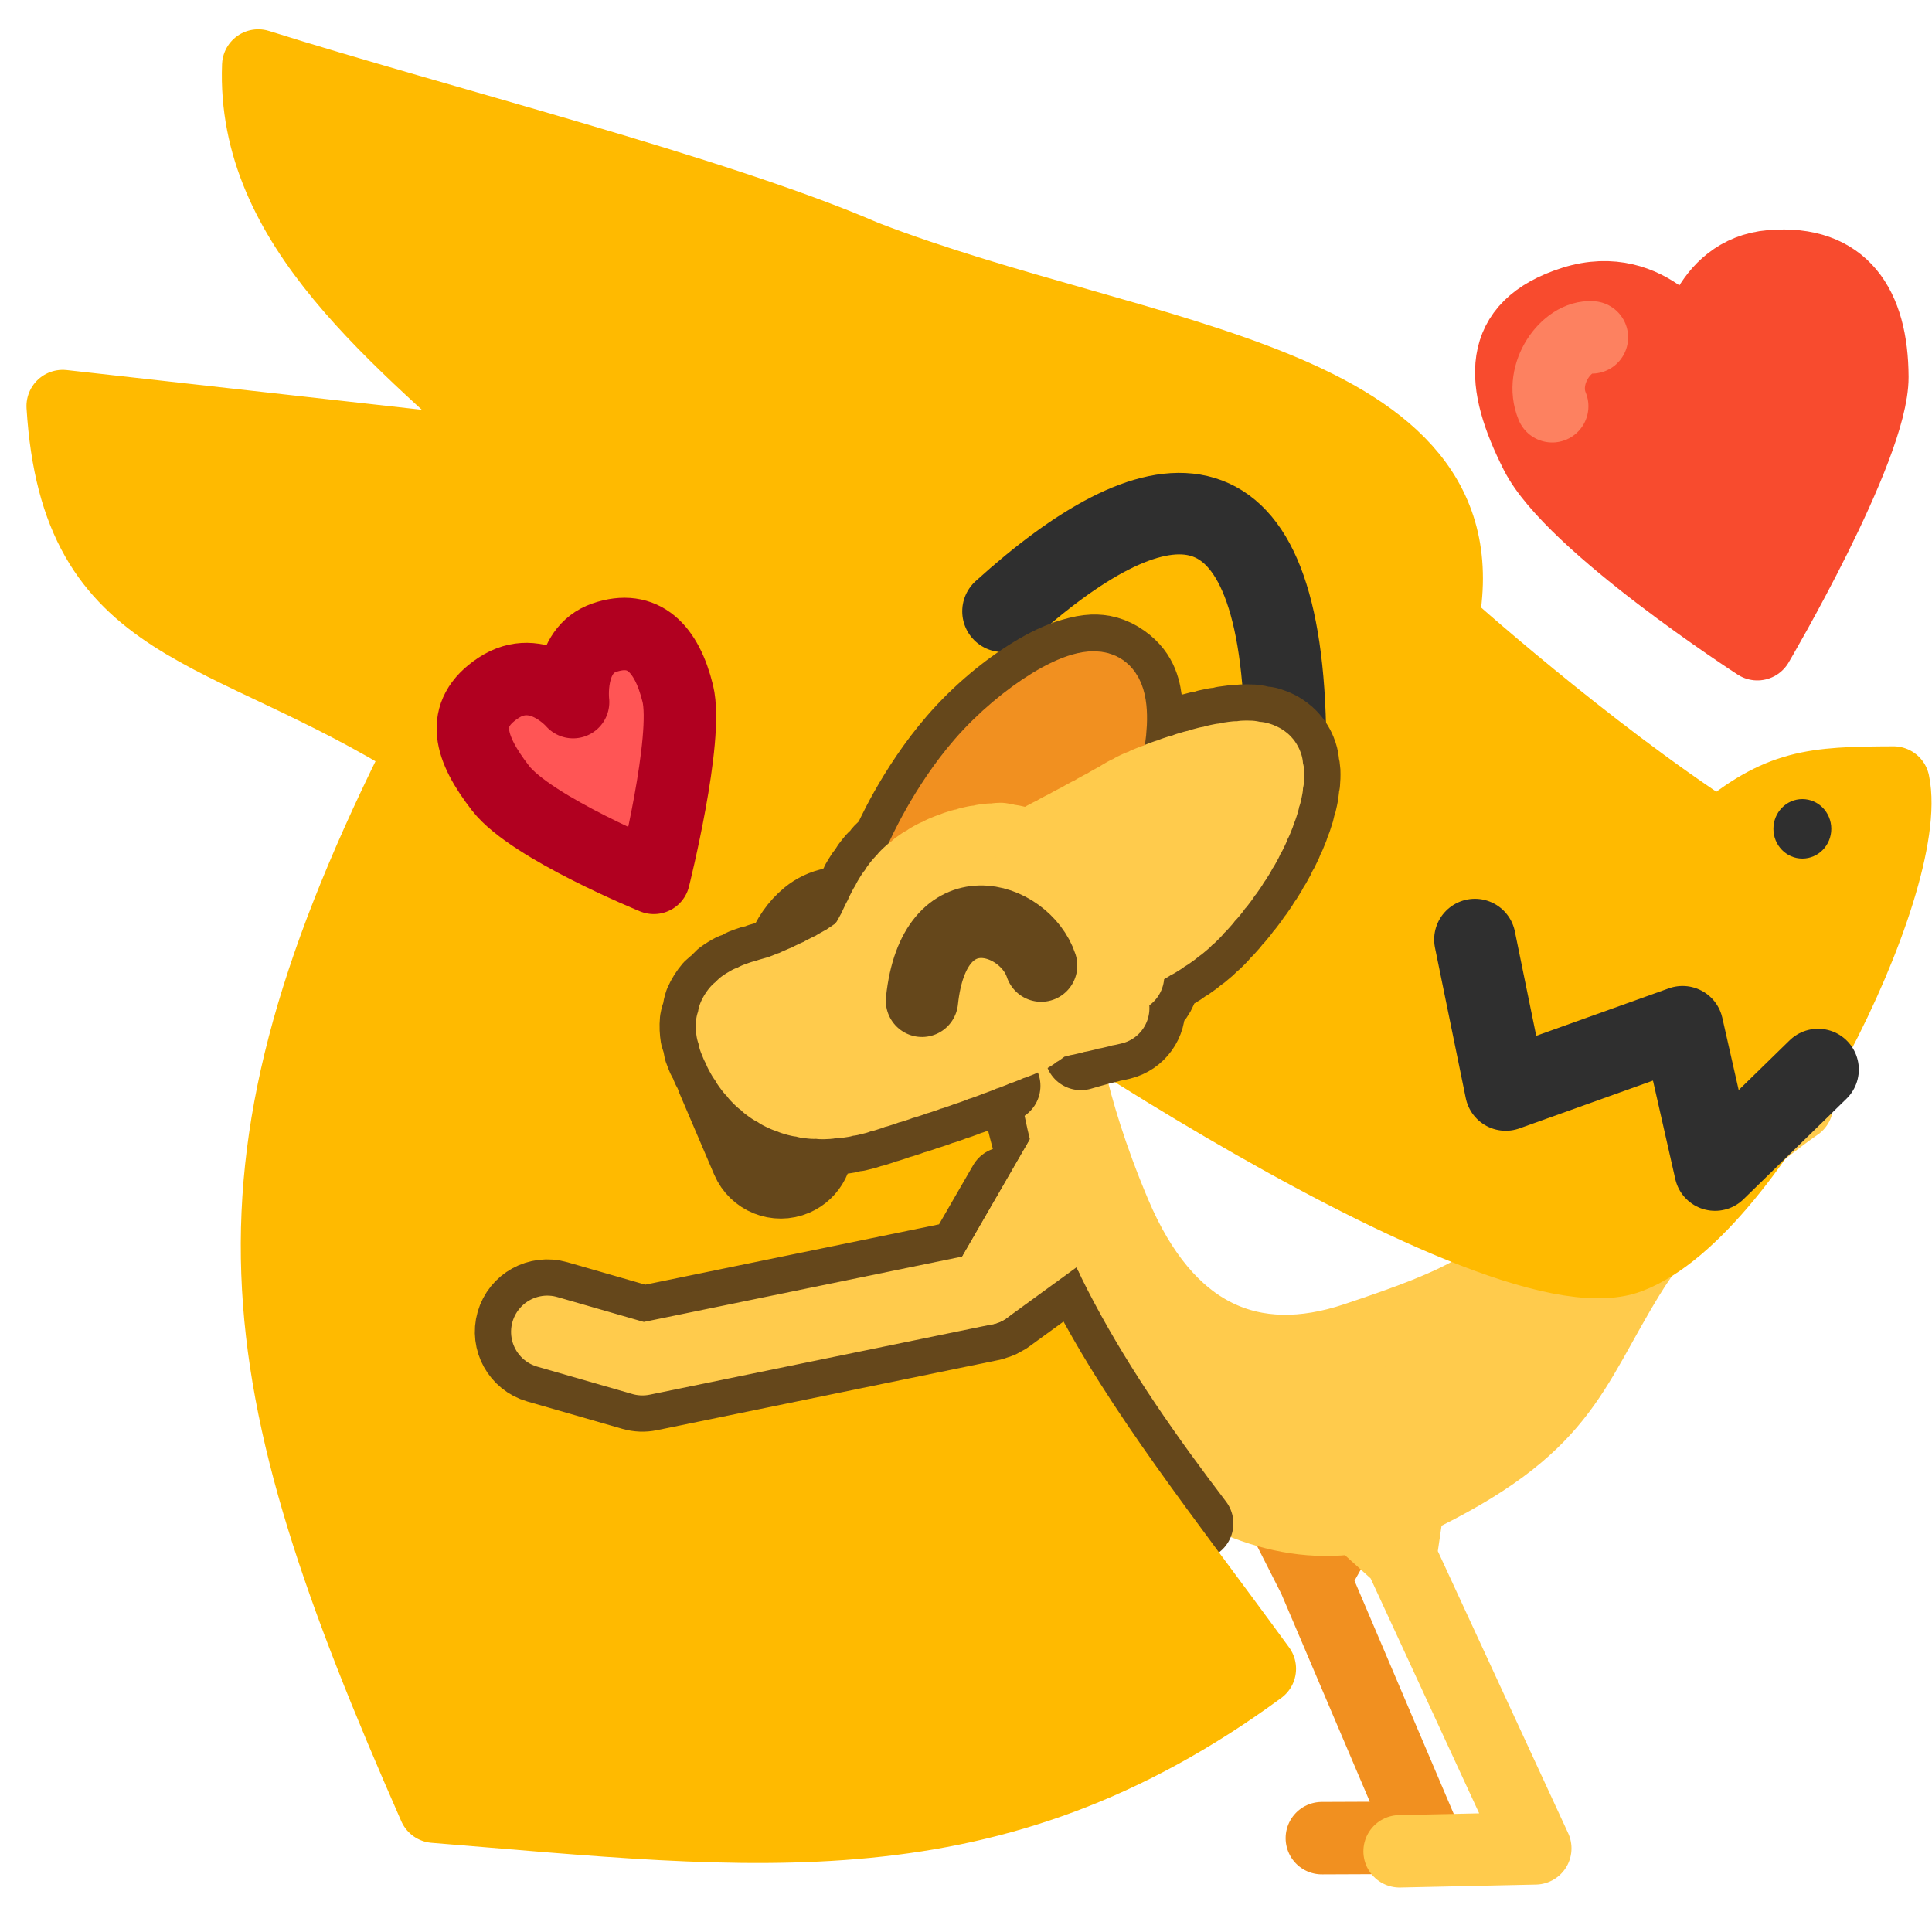
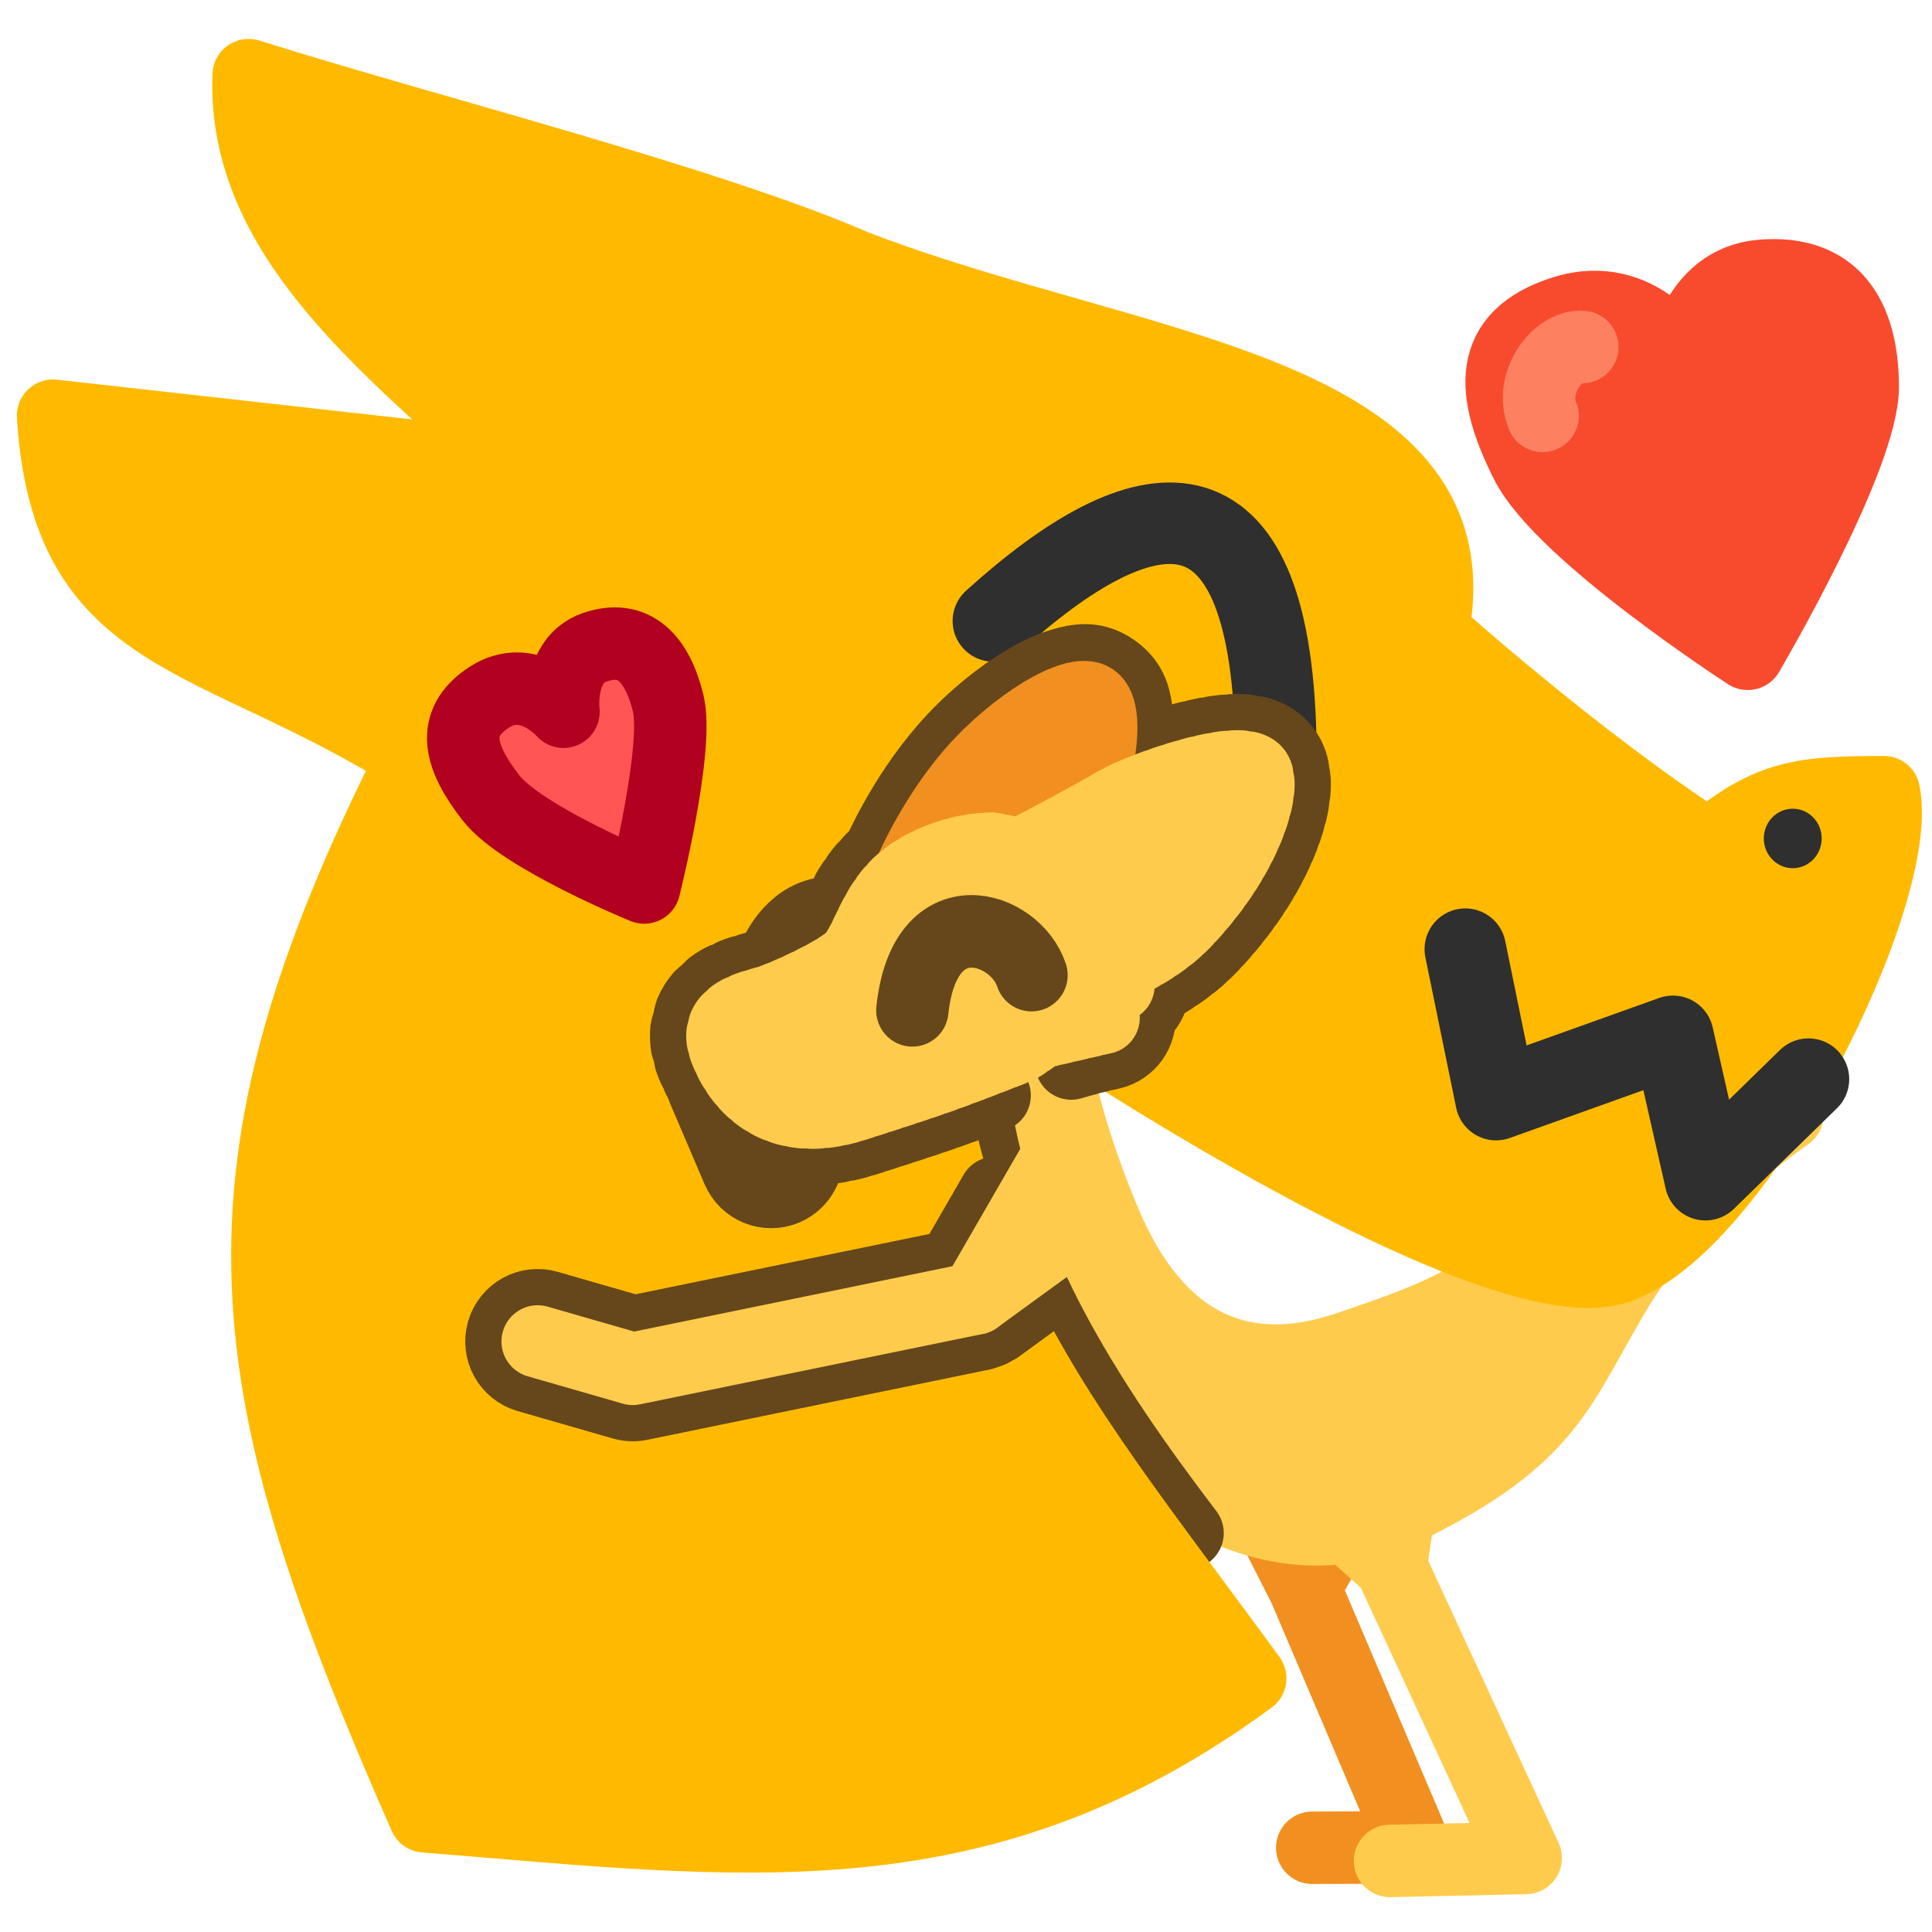
<svg xmlns="http://www.w3.org/2000/svg" version="1.1" id="svg824" width="1706.667" height="1706.667" viewBox="0 0 1706.667 1706.667">
  <defs id="defs828" />
  <g id="layer1" style="display:inline">
-     <path style="display:inline;fill:none;fill-opacity:1;stroke:#f19020;stroke-width:64;stroke-linecap:round;stroke-linejoin:round;stroke-opacity:1;paint-order:fill markers stroke;stop-color:#000000" d="m 453.53,1130.874 67.45,-43.662 298.868,-89.188 119.986,0.615" id="path14378-2" />
-     <path style="display:inline;fill:none;fill-opacity:1;stroke:#f19020;stroke-width:64;stroke-linecap:round;stroke-linejoin:round;stroke-opacity:1;paint-order:fill markers stroke;stop-color:#000000" d="m 1167.686,1623.767 90.69,-0.377 -97.47,-228.991 -75.44,-148.741 158.466,1.156 -83.026,147.585" id="path10187-8" />
-     <path style="fill:none;fill-opacity:1;stroke:#ffcb4c;stroke-width:64;stroke-linecap:round;stroke-linejoin:round;stroke-opacity:1;paint-order:fill markers stroke;stop-color:#000000" d="m 1236.376,1635.39 119.825,-2.608 -119.125,-257.832 -123.693,-111.871 148.375,-55.657 -24.682,167.527" id="path10187" />
-     <g id="g917" transform="rotate(-19.68868,1424.475,1193.821)">
+     <path style="display:inline;fill:none;fill-opacity:1;stroke:#f19020;stroke-width:64;stroke-linecap:round;stroke-linejoin:round;stroke-opacity:1;paint-order:fill markers stroke;stop-color:#000000" d="m 445.036,1139.368 67.45,-43.662 298.868,-89.188 119.986,0.615" id="path14378-2" />
+     <path style="display:inline;fill:none;fill-opacity:1;stroke:#f19020;stroke-width:64;stroke-linecap:round;stroke-linejoin:round;stroke-opacity:1;paint-order:fill markers stroke;stop-color:#000000" d="m 1159.192,1632.261 90.69,-0.377 -97.47,-228.991 -75.44,-148.741 158.466,1.156 -83.026,147.585" id="path10187-8" />
+     <path style="fill:none;fill-opacity:1;stroke:#ffcb4c;stroke-width:64;stroke-linecap:round;stroke-linejoin:round;stroke-opacity:1;paint-order:fill markers stroke;stop-color:#000000" d="m 1227.882,1643.884 119.825,-2.608 -119.125,-257.832 -123.693,-111.871 148.375,-55.657 -24.682,167.527" id="path10187" />
+     <g id="g917" transform="rotate(-19.68868,1444.703,1222.543)">
      <path style="fill:#ffcb4c;fill-opacity:1;stroke:#ffcb4c;stroke-width:64;stroke-linecap:round;stroke-linejoin:round;stroke-opacity:1;paint-order:fill markers stroke;stop-color:#000000" d="m 1012.089,783.168 c 0,0 -60.407,94.906 -52.943,170.165 8.543,149.058 104.683,319.715 253.594,304.322 148.911,-15.393 169.208,-58.8 248.079,-122.145 78.87,-63.345 190.458,-91.796 190.458,-91.796 0,0 -122.73,-12.161 -210.327,22.44 -97.261,38.419 -121.428,42.778 -226.418,40.528 -96.199,-2.062 -156.465,-57.683 -163.029,-176.135 -6.045,-109.088 10.485,-171.337 10.485,-171.337" id="path2053" />
      <path style="fill:#ffcb4c;fill-opacity:1;stroke:#ffcb4c;stroke-width:64;stroke-linecap:round;stroke-linejoin:round;stroke-opacity:1;paint-order:fill markers stroke;stop-color:#000000" d="m 971.081,865.576 -24.202,157.242 19.592,-28.905" id="path964" />
      <path style="fill:#ffcb4c;fill-opacity:1;stroke:#ffcb4c;stroke-width:64;stroke-linecap:round;stroke-linejoin:round;stroke-opacity:1;paint-order:fill markers stroke;stop-color:#000000" d="m 966.471,1042.473 26.507,146.836 25.355,-19.655" id="path5564" />
    </g>
    <path style="display:none;fill:#234567;fill-opacity:1;stroke:#234567;stroke-width:64;stroke-linecap:round;stroke-linejoin:round;stroke-opacity:1;paint-order:fill markers stroke;stop-color:#000000" d="m 1417.425,1006.269 c 5.114,28.836 18.45,55.813 69.086,74.36 55.339,-36.139 116.729,-45.836 178.971,-51.815 -42.589,-39.881 -91.934,-69.961 -158.152,-75.562 -34.273,-0.017 -65.982,10.504 -89.904,53.018 z" id="path31499" />
-     <path style="opacity:1;fill:none;fill-opacity:1;stroke:#65471b;stroke-width:64;stroke-linecap:round;stroke-linejoin:round;stroke-miterlimit:4;stroke-dasharray:none;stroke-dashoffset:172.8;stroke-opacity:1;paint-order:stroke fill markers;stop-color:#000000" d="m 869.074,965.652 c 21.272,141.889 100.364,264.588 188.455,380.111" id="path12613" />
-     <g id="g47627" style="display:inline;opacity:1">
+     <path style="opacity:1;fill:none;fill-opacity:1;stroke:#65471b;stroke-width:64;stroke-linecap:round;stroke-linejoin:round;stroke-miterlimit:4;stroke-dasharray:none;stroke-dashoffset:172.8;stroke-opacity:1;paint-order:stroke fill markers;stop-color:#000000" d="m 860.58,974.146 c 21.272,141.889 100.364,264.588 188.455,380.111" id="path12613" />
+     <g id="g47627" style="display:inline;opacity:1" transform="translate(-8.494199,8.494199)">
      <path style="fill:#ffba00;fill-opacity:1;stroke:#ffba00;stroke-width:64;stroke-linecap:round;stroke-linejoin:round;stroke-dashoffset:172.8;stroke-opacity:1;paint-order:fill markers stroke;stop-color:#000000" d="M 383.796,1595.989 C 215.609,1213.401 185.623,1032.704 373.469,660.289 195.228,548.475 67.919,561.427 55.392,358.717 L 468.287,404.894 C 350.34,297.953 222.701,199.691 228.13,57.885 385.796,107.568 632.974,169.662 763.836,226.521 c 244.021,94.274 552.616,107.12 510.194,322.544 0,0 126.297,113.641 243.689,189.716 54.52,-45.235 83.266,-47.24 154.908,-47.508 18.505,87.906 -123.815,377.824 -233.394,419.309 -122.955,46.549 -624.27,-299.001 -620.385,-310.655 -0.013,308.866 124.266,441.235 294.047,674.194 -238.557,175.144 -444.609,144.805 -729.098,121.868 z" id="path42076" />
      <path style="fill:#ffba00;fill-opacity:1;stroke:#2f2f2f;stroke-width:72;stroke-linecap:round;stroke-linejoin:round;stroke-miterlimit:4;stroke-dasharray:none;stroke-dashoffset:172.8;stroke-opacity:1;paint-order:fill markers stroke;stop-color:#000000" d="M 886.01,540.015 C 1019.15,419.524 1129.899,400.976 1135.422,643.296" id="path47543" />
      <ellipse style="fill:#2f2f2f;fill-opacity:1;stroke:none;stroke-width:32;stroke-linecap:round;stroke-linejoin:round;stroke-miterlimit:4;stroke-dasharray:none;stroke-dashoffset:172.8;stroke-opacity:1;paint-order:fill markers stroke;stop-color:#000000" id="path48003" cx="1592.152" cy="732.163" rx="25.565" ry="26.275" />
      <path style="fill:none;fill-opacity:1;stroke:#2f2f2f;stroke-width:72;stroke-linecap:round;stroke-linejoin:round;stroke-miterlimit:4;stroke-dasharray:none;stroke-dashoffset:172.8;stroke-opacity:1;paint-order:fill markers stroke;stop-color:#000000" d="m 1302.899,829.972 27.195,132.908 156.221,-55.917 28.698,126.643 91.016,-88.831" id="path53871" />
    </g>
-     <g id="g4083" style="opacity:1;fill:none;fill-opacity:1;stroke:#65471b;stroke-width:64;stroke-miterlimit:4;stroke-dasharray:none;stroke-opacity:1">
+     <g id="g4083" style="opacity:1;fill:none;fill-opacity:1;stroke:#65471b;stroke-width:64;stroke-miterlimit:4;stroke-dasharray:none;stroke-opacity:1" transform="translate(-8.494199,8.494199)">
      <g id="g943" transform="matrix(0.7991544,-0.1406369,0.1410901,0.8017293,473.3005,531.562)" style="fill:none;fill-opacity:1;stroke:#65471b;stroke-width:78.746;stroke-miterlimit:4;stroke-dasharray:none;stroke-opacity:1">
        <path id="path927" style="color:#000000;fill:none;fill-opacity:1;stroke:#65471b;stroke-width:64;stroke-linecap:round;stroke-linejoin:round;stroke-miterlimit:4;stroke-dasharray:none;stroke-opacity:1;paint-order:fill markers stroke" d="m 954.843,930.992 c 0,0 17.874,-5.17 18.466,-5.205 l 6.225,-1.445 c 1.514,-0.354 3.001,-0.819 4.447,-1.391 0.593,-0.002 1.186,-0.02 1.777,-0.055 l 4.889,-1.135 c 15.325,-3.694 25.661,-18.05 24.344,-33.809 7.191,-5.428 11.762,-13.65 12.588,-22.643 1.103,-0.595 2.211,-1.175 3.307,-1.787 1.511,-0.858 2.949,-1.839 4.301,-2.932 0.684,-0.217 1.361,-0.458 2.029,-0.721 2.103,-1.254 4.204,-2.549 6.297,-3.889 1.478,-0.964 2.874,-2.049 4.174,-3.244 0.688,-0.267 1.366,-0.559 2.033,-0.873 2.064,-1.42 4.117,-2.885 6.156,-4.4 1.437,-1.089 2.78,-2.299 4.014,-3.615 0.688,-0.328 1.364,-0.682 2.027,-1.059 2.005,-1.616 3.991,-3.285 5.953,-5.012 1.374,-1.234 2.638,-2.584 3.779,-4.037 0.678,-0.4 1.34,-0.826 1.986,-1.275 1.96,-1.889 3.81,-3.776 5.568,-5.641 1.129,-1.211 2.163,-2.509 3.092,-3.881 0.555,-0.381 1.097,-0.78 1.627,-1.195 1.582,-1.736 3.147,-3.488 4.697,-5.26 1.101,-1.274 2.101,-2.634 2.988,-4.066 0.545,-0.409 1.076,-0.836 1.594,-1.279 1.514,-1.802 3.01,-3.621 4.488,-5.457 1.053,-1.324 1.999,-2.73 2.83,-4.205 0.531,-0.434 1.047,-0.886 1.549,-1.354 1.438,-1.866 2.863,-3.754 4.271,-5.666 0.997,-1.371 1.883,-2.82 2.65,-4.332 0.512,-0.458 1.01,-0.932 1.492,-1.422 1.372,-1.949 2.717,-3.911 4.039,-5.885 0.939,-1.423 1.763,-2.918 2.465,-4.473 0.497,-0.487 0.979,-0.991 1.443,-1.51 1.283,-2.015 2.545,-4.049 3.783,-6.104 0.876,-1.476 1.633,-3.021 2.262,-4.619 0.477,-0.516 0.937,-1.047 1.379,-1.594 1.19,-2.089 2.358,-4.204 3.504,-6.346 0.805,-1.531 1.485,-3.126 2.033,-4.768 0.455,-0.548 0.891,-1.111 1.309,-1.688 1.093,-2.183 2.16,-4.389 3.195,-6.619 0.725,-1.597 1.319,-3.252 1.774,-4.947 0.432,-0.588 0.845,-1.19 1.236,-1.807 0.976,-2.284 1.92,-4.603 2.83,-6.953 0.633,-1.681 1.125,-3.412 1.469,-5.176 0.405,-0.641 0.788,-1.296 1.147,-1.965 0.834,-2.419 1.633,-4.891 2.383,-7.416 0.516,-1.805 0.873,-3.653 1.066,-5.521 0.371,-0.727 0.715,-1.469 1.029,-2.223 0.641,-2.639 1.234,-5.383 1.74,-8.24 0.341,-2.072 0.479,-4.172 0.41,-6.271 0.315,-0.917 0.589,-1.847 0.82,-2.789 0.285,-3.145 0.462,-6.694 0.299,-10.633 -0.12,-2.241 -0.475,-4.464 -1.059,-6.631 -0.14,-2.904 -0.674,-5.776 -1.586,-8.537 -1.229,-3.677 -3.339,-8.94 -8.252,-14.459 -0.02,-0.023 -0.041,-0.046 -0.061,-0.068 -0.933,-1.042 -1.975,-2.091 -3.148,-3.127 l -0.012,-0.008 -0.031,-0.031 c -6.003,-5.28 -11.869,-7.611 -16.211,-8.984 l -0.045,-0.016 c -0.8,-0.252 -1.608,-0.483 -2.424,-0.697 -1.375,-0.174 -2.759,-0.258 -4.144,-0.252 -2.675,-0.924 -5.461,-1.489 -8.283,-1.678 -3.528,-0.221 -6.765,-0.193 -9.701,-0.07 -0.87,0.174 -1.733,0.383 -2.586,0.629 -1.966,-0.175 -3.944,-0.167 -5.908,0.023 -2.671,0.291 -5.283,0.647 -7.836,1.049 -1.218,0.368 -2.413,0.808 -3.578,1.318 -1.264,-0.083 -2.532,-0.091 -3.797,-0.023 -2.422,0.468 -4.814,0.968 -7.176,1.496 -1.131,0.427 -2.237,0.918 -3.312,1.471 -1.207,-0.013 -2.414,0.042 -3.615,0.166 -2.307,0.572 -4.583,1.165 -6.832,1.773 -1.088,0.467 -2.148,0.993 -3.178,1.578 -1.183,0.035 -2.362,0.136 -3.533,0.303 -2.225,0.645 -4.435,1.308 -6.635,1.986 -1.058,0.499 -2.087,1.056 -3.084,1.668 -1.167,0.073 -2.33,0.211 -3.482,0.412 -2.183,0.711 -4.356,1.438 -6.521,2.18 -1.038,0.53 -2.047,1.117 -3.022,1.758 -1.161,0.108 -2.315,0.281 -3.457,0.516 -2.154,0.774 -4.312,1.568 -6.477,2.385 -0.592,0.343 -1.172,0.705 -1.74,1.086 1.77,-12.231 2.575,-23.98 1.291,-35.854 -1.302,-12.046 -3.332,-27.227 -20.219,-39.219 -9.778,-6.944 -19.042,-8.791 -27.43,-8.461 l 5.7e-4,6.8e-4 c -2.796,0.11 -5.494,0.462 -8.082,0.947 -3.45,0.648 -6.704,1.533 -9.729,2.4 -12.097,3.468 -23.376,9.116 -35.1,16.248 -23.448,14.264 -48.045,34.717 -68.809,58.619 -37.419,43.075 -58.277,91.789 -58.277,91.789 l -0.229,0.525 c -0.3,0.165 -0.598,0.335 -0.893,0.51 -2.265,1.972 -4.43,4.021 -6.5,6.137 -0.883,1.169 -1.685,2.398 -2.4,3.678 -1.209,0.831 -2.36,1.745 -3.443,2.734 -1.857,2.191 -3.627,4.43 -5.309,6.709 -0.677,1.226 -1.274,2.495 -1.785,3.799 -1.036,0.929 -2.011,1.926 -2.918,2.982 -1.491,2.287 -2.887,4.57 -4.205,6.834 -0.498,1.203 -0.922,2.436 -1.27,3.691 -0.875,0.949 -1.691,1.95 -2.445,2.998 -1.169,2.202 -2.276,4.373 -3.332,6.506 -0.363,1.104 -0.667,2.226 -0.908,3.363 -0.737,0.879 -1.426,1.797 -2.064,2.75 -0.005,0.01 -0.009,0.019 -0.014,0.029 -1.172,-0.134 -2.362,-0.23 -3.578,-0.264 -2.855,-0.079 -5.695,0.167 -8.469,0.678 -8.321,1.533 -16.039,5.452 -21.74,10.123 -10.631,8.711 -17.239,19.062 -22.865,32.248 -0.627,0.398 -1.24,0.819 -1.838,1.26 -0.969,0.137 -1.932,0.319 -2.885,0.545 -1.751,0.707 -3.421,1.36 -5.018,1.947 -0.658,0.372 -1.303,0.768 -1.934,1.186 -0.709,0.04 -1.416,0.103 -2.121,0.189 -1.568,0.461 -3.523,0.989 -5.848,1.648 -1.144,0.503 -2.258,1.073 -3.336,1.707 -1.288,0.069 -2.57,0.215 -3.84,0.439 -2.555,0.821 -5.243,1.759 -8.037,2.869 -1.412,0.77 -2.763,1.647 -4.043,2.621 -1.619,0.339 -3.209,0.804 -4.756,1.391 -3.066,1.601 -6.319,3.536 -9.623,5.979 -1.637,1.466 -3.119,3.097 -4.422,4.867 -2.006,1.244 -3.868,2.706 -5.553,4.361 -3.313,3.868 -6.259,8.377 -8.502,13.611 -0.936,2.648 -1.522,5.408 -1.74,8.209 -1.07,2.436 -1.833,4.997 -2.271,7.623 -0.493,5.243 -0.189,10.067 0.5,14.42 0.525,2.005 1.243,3.954 2.143,5.82 0.095,2.014 0.378,4.015 0.848,5.977 1.053,3.009 2.149,5.678 3.17,8.051 0.733,1.236 1.548,2.422 2.439,3.549 0.294,1.394 0.68,2.767 1.156,4.109 0.98,1.928 2.065,3.837 3.156,5.742 0.34,1.399 0.774,2.773 1.299,4.113 l 30.721,71.898 c 6.954,16.275 25.739,23.828 41.957,16.871 14.103,-6.066 21.901,-21.338 18.572,-36.373 1.359,0.374 2.741,0.658 4.137,0.85 2.855,0.017 5.677,-0.062 8.459,-0.227 1.375,-0.265 2.732,-0.619 4.061,-1.062 1.383,0.201 2.777,0.312 4.174,0.33 2.698,-0.32 5.376,-0.712 8.031,-1.174 1.283,-0.405 2.538,-0.891 3.76,-1.455 1.341,0.053 2.683,0.021 4.02,-0.096 2.562,-0.575 5.091,-1.205 7.584,-1.883 1.747,-0.492 3.449,-1.133 5.088,-1.916 0.761,-0.055 1.519,-0.138 2.273,-0.248 l 0.357,-0.113 c 0.029,-0.01 0.057,-0.019 0.086,-0.029 l 5.732,-1.826 c 1.487,-0.477 2.937,-1.062 4.338,-1.752 0.592,-0.05 1.183,-0.116 1.771,-0.199 l 0.674,-0.217 0.025,-0.008 5.41,-1.732 c 1.493,-0.482 2.949,-1.074 4.355,-1.771 0.6,-0.052 1.199,-0.121 1.795,-0.207 l 5.055,-1.633 0.043,-0.014 1.023,-0.332 c 1.486,-0.485 2.935,-1.078 4.334,-1.775 0.598,-0.054 1.194,-0.125 1.787,-0.213 2.043,-0.666 4.096,-1.338 6.156,-2.016 1.491,-0.495 2.944,-1.099 4.346,-1.809 0.601,-0.057 1.2,-0.131 1.797,-0.223 2.057,-0.683 4.115,-1.368 6.176,-2.061 1.497,-0.507 2.954,-1.126 4.359,-1.85 0.608,-0.062 1.213,-0.141 1.816,-0.238 2.057,-0.701 4.125,-1.411 6.203,-2.131 1.494,-0.522 2.947,-1.155 4.348,-1.893 0.609,-0.069 1.215,-0.156 1.818,-0.26 2.082,-0.732 4.149,-1.467 6.199,-2.201 1.495,-0.54 2.948,-1.191 4.346,-1.947 0.611,-0.076 1.219,-0.17 1.824,-0.281 2.06,-0.75 4.116,-1.506 6.166,-2.266 1.481,-0.553 2.918,-1.216 4.301,-1.982 0.606,-0.081 1.21,-0.179 1.811,-0.295 2.039,-0.765 4.07,-1.531 6.094,-2.299 1.473,-0.563 2.902,-1.235 4.275,-2.01 0.604,-0.086 1.206,-0.19 1.805,-0.311 l 3.996,-1.533 0.045,-0.018" transform="matrix(1.213734,0.2129095,-0.2135955,1.209836,-460.9216,-743.8727)" />
      </g>
      <g id="g1282" style="display:none;fill:none;fill-opacity:1;stroke:#65471b;stroke-width:64;stroke-miterlimit:4;stroke-dasharray:none;stroke-opacity:1">
        <path id="path967" style="color:#000000;display:inline;fill:none;fill-opacity:1;stroke:#65471b;stroke-width:64;stroke-linecap:round;stroke-linejoin:round;stroke-miterlimit:4;stroke-dasharray:none;stroke-opacity:1;paint-order:fill markers stroke" d="m 1146.649,1041.579 c 0.4,-4.193 -0.021,-8.511 -1.347,-12.714 L 1039.584,694.107 c -4.321,-13.677 -17.172,-22.82 -31.465,-22.385 -3.455,0.105 -6.869,0.772 -10.109,1.975 -4.055,1.505 -7.763,3.819 -10.898,6.805 l -86.191,82.084 c -7.886,7.511 -11.415,18.535 -9.365,29.256" />
        <path id="path983" style="color:#000000;display:inline;fill:none;fill-opacity:1;stroke:#65471b;stroke-width:64;stroke-linecap:round;stroke-linejoin:round;stroke-miterlimit:4;stroke-dasharray:none;stroke-opacity:1;paint-order:fill markers stroke" d="m 879.352,571.582 c -22.04,-0.332 -44.014,1.055 -65.531,4.92 -34.427,6.184 -67.685,18.709 -98.18,40.684 a 32.055,31.952 80.019 0 0 -6.445,44.9 c -35.161,23.194 -63.791,51.899 -86.236,84.691 a 32.055,31.952 80.019 0 0 37.832,48.078 c 49.205,-18.955 85.443,-20.491 108.691,-9.176 a 32.055,31.952 80.019 0 0 40.83,-11.52 c 25.457,-39.85 54.615,-46.359 97.135,-51.359 a 32.055,31.952 80.019 0 0 15.061,-5.908 c 14.786,-10.79 25.946,-21.74 33.613,-34.668 7.667,-12.928 10.835,-28.31 9.449,-41.414 -2.771,-26.208 -16.376,-40.992 -21.625,-50.518 a 32.055,31.952 80.019 0 0 -24.934,-16.422 c -13.188,-1.273 -26.436,-2.09 -39.66,-2.289 z" />
      </g>
      <g id="g1325" transform="rotate(4.726656,71.67428,938.8876)" style="fill:none;fill-opacity:1;stroke:#65471b;stroke-width:64;stroke-miterlimit:4;stroke-dasharray:none;stroke-opacity:1">
        <path id="path1321" style="color:#000000;fill:none;fill-opacity:1;stroke:#65471b;stroke-width:64;stroke-linecap:round;stroke-linejoin:round;stroke-miterlimit:4;stroke-dasharray:none;stroke-opacity:1;paint-order:fill markers stroke" d="M 887.406,1045.249 850.014,1110 h -0.002 l -281.271,57.76 -76.428,-22 c -16.984,-4.889 -34.715,4.916 -39.604,21.9 -4.889,16.984 4.916,34.715 21.9,39.603 l 84,24.178 c 4.973,1.431 10.22,1.635 15.289,0.594 l 303.072,-62.236 c 0.741,-0.235 1.473,-0.497 2.195,-0.785 1.665,-0.447 3.292,-1.028 4.863,-1.736 1.033,-0.501 2.038,-1.057 3.012,-1.666 0.791,-0.395 1.565,-0.822 2.32,-1.281 l 35.207,-25.617" transform="rotate(-4.726656,71.67428,938.8876)" />
      </g>
    </g>
-     <g id="g18131" transform="rotate(4.726656,71.67428,938.8876)" style="display:inline">
+     <g id="g18131" transform="rotate(4.726656,-35.47976,840.2277)" style="display:inline">
      <path style="fill:none;fill-opacity:1;stroke:#ffcb4c;stroke-width:64;stroke-linecap:round;stroke-linejoin:round;stroke-opacity:1;paint-order:fill markers stroke;stop-color:#000000" d="m 501.641,1141.771 85.707,17.174 296.915,-86.998 68.943,-145.987" id="path14378" />
      <path style="fill:#ffcb4c;fill-opacity:1;stroke:#ffcb4c;stroke-width:64;stroke-linecap:round;stroke-linejoin:round;stroke-dashoffset:172.8;stroke-opacity:1;paint-order:fill markers stroke;stop-color:#000000" d="m 884.263,1071.947 95.935,-82.711 -26.992,-63.276 z" id="path2099" />
    </g>
-     <g id="g31027" transform="matrix(0.7991544,-0.1406369,0.1410901,0.8017293,473.3005,531.562)" style="display:inline;stroke-width:1.23">
+     <g id="g31027" transform="matrix(0.7991544,-0.1406369,0.1410901,0.8017293,464.8063,540.0562)" style="display:inline;stroke-width:1.23">
      <path style="display:inline;fill:none;stroke:#65471b;stroke-width:78.746;stroke-linecap:round;stroke-linejoin:round;stroke-opacity:1;paint-order:fill markers stroke;stop-color:#000000" d="m 219.851,460.504 c 49.768,-91.015 69.33,-12.061 65.927,18.399" id="path1517-8" />
      <path style="fill:none;stroke:#65471b;stroke-width:78.746;stroke-linecap:round;stroke-linejoin:round;stroke-opacity:1;paint-order:fill markers stroke;stop-color:#000000" d="m 137.991,534.299 21.93,93.524" id="path1858" />
      <path style="fill:#f19020;fill-opacity:1;stroke:#f19020;stroke-width:78.746;stroke-linecap:round;stroke-miterlimit:4;stroke-dasharray:none;stroke-dashoffset:0;stroke-opacity:1;paint-order:fill markers stroke;stop-color:#000000" d="m 365.554,346.233 c 0,0 33.609,-50.472 82.319,-89.843 53.586,-43.312 126.865,-72.04 143.204,-55.547 16.34,16.493 -10.123,88.706 -39.831,127.194 -29.708,38.488 -116.665,98.772 -116.665,98.772 z" id="path1640" />
      <path style="display:none;fill:#123456;fill-opacity:1;stroke:#123456;stroke-width:78.746;stroke-linecap:round;stroke-linejoin:round;stroke-opacity:1;paint-order:fill markers stroke;stop-color:#000000" d="m 613.568,322.407 56.812,427.509 -58.232,-69.594 -34.087,61.073 -48.29,-96.58 -34.087,46.87 -4.261,-288.32 z" id="path30938" />
      <path id="path1148" style="display:inline;fill:#ffcb4c;stroke:#ffcb4c;stroke-width:78.746;stroke-linecap:round;stroke-linejoin:round;stroke-miterlimit:4;stroke-dasharray:7.875, 7.875;stroke-dashoffset:0;stroke-opacity:1;paint-order:fill markers stroke;stop-color:#000000" d="m 539.601,477.494 c 0,0 -0.037,-3.702 -0.323,-9.722 -0.143,-3.01 -0.348,-6.599 -0.642,-10.595 -0.294,-3.996 -0.678,-8.399 -1.177,-13.036 -0.499,-4.636 -1.115,-9.506 -1.873,-14.437 -0.758,-4.931 -1.658,-9.922 -2.727,-14.801 -0.535,-2.44 -1.112,-4.851 -1.734,-7.213 -0.623,-2.362 -1.291,-4.674 -2.008,-6.915 -0.717,-2.241 -1.483,-4.41 -2.301,-6.487 -0.818,-2.077 -1.689,-4.061 -2.616,-5.93 -0.926,-1.869 -2.012,-3.69 -3.234,-5.46 -1.222,-1.77 -2.581,-3.491 -4.051,-5.16 -1.471,-1.669 -3.054,-3.287 -4.726,-4.853 -1.672,-1.566 -3.433,-3.079 -5.26,-4.538 -1.827,-1.459 -3.718,-2.865 -5.652,-4.216 -1.934,-1.351 -3.909,-2.647 -5.903,-3.887 -3.987,-2.48 -8.048,-4.737 -11.992,-6.76 -3.944,-2.023 -7.773,-3.811 -11.297,-5.357 -3.524,-1.546 -6.744,-2.848 -9.471,-3.898 -5.453,-2.099 -8.935,-3.188 -8.935,-3.188 -36.22,-5.469 -78.716,2.384 -105.992,20.53 -34.334,22.841 -46.41,60.423 -67.37,72.508 -20.959,12.085 -76.352,26.434 -95.065,28.7 -18.714,2.266 -62.129,2.266 -54.644,42.296 7.485,40.03 38.176,96.677 128.001,84.592 89.826,-12.085 106.294,-15.106 181.897,-30.212 7.763,-1.551 18.257,-6.267 29.438,-12.639 l 72.511,-3.909 -31.506,-25.744 c 1.817,-1.656 3.594,-3.325 5.3,-5.007 l 48.169,-0.812 -28.778,-23.833 c 1.18,-2.242 2.197,-4.454 2.925,-6.605 0.357,-1.054 0.689,-2.267 1.033,-3.413 z" />
      <path style="display:none;fill:#123456;fill-opacity:1;stroke:#123456;stroke-width:78.746;stroke-linecap:round;stroke-linejoin:round;stroke-opacity:1;paint-order:fill markers stroke;stop-color:#000000" d="m 328.263,338.585 c -38.926,-28.121 -95.275,-32.286 -164.485,-18.767 53.193,-54.199 122.017,-91.203 213.057,-103.769 -8.5,-22.368 -50.666,-20.688 -83.898,-25.39 71.85,-34.616 149.122,-28.562 228.512,-6.624 11.487,33.486 35.339,66.971 -33.118,100.457 -56.188,-3.203 -111.36,1.205 -160.069,54.092 z" id="path30246" />
      <path id="path13483" style="display:inline;fill:#ffcb4c;stroke:#ffcb4c;stroke-width:78.746;stroke-linecap:round;stroke-linejoin:round;stroke-miterlimit:4;stroke-dasharray:7.875, 7.875;stroke-dashoffset:0;stroke-opacity:1;paint-order:fill markers stroke;stop-color:#000000" d="m 751.075,307.406 c -16.805,-20.998 -127.125,-2.575 -155.996,8.554 -25.705,9.909 -93.216,31.357 -112.36,37.421 0,0 1.318,3.391 3.072,8.95 0.877,2.779 1.864,6.1 2.849,9.81 0.985,3.71 1.97,7.809 2.844,12.144 0.874,4.335 1.636,8.906 2.177,13.56 0.271,2.327 0.486,4.674 0.632,7.024 0.146,2.349 0.224,4.7 0.218,7.033 -0.006,2.333 -0.094,4.649 -0.279,6.928 -0.185,2.279 -0.467,4.522 -0.858,6.709 -0.392,2.187 -0.894,4.318 -1.52,6.375 -0.626,2.056 -1.377,4.038 -2.265,5.925 -0.888,1.887 -1.901,3.803 -3.019,5.736 -1.118,1.933 -2.342,3.882 -3.652,5.839 -1.31,1.956 -2.707,3.919 -4.171,5.877 -1.464,1.958 -2.996,3.912 -4.575,5.85 -3.16,3.876 -6.513,7.69 -9.907,11.355 -3.394,3.665 -6.829,7.182 -10.154,10.462 -3.325,3.28 -6.539,6.325 -9.489,9.047 -2.95,2.722 -5.637,5.12 -7.909,7.108 -4.543,3.977 -7.423,6.314 -7.423,6.314 52.012,0.515 156.557,-4.608 218.352,-49.912 84.605,-62.027 114.332,-134.491 103.434,-148.108 z" />
      <path style="fill:none;stroke:#65471b;stroke-width:78.746;stroke-linecap:round;stroke-linejoin:round;stroke-opacity:1;paint-order:fill markers stroke;stop-color:#000000" d="m 338.768,499.009 c 34.622,-120.209 126.307,-70.602 134.4,-15.203" id="path1517" />
    </g>
-     <path style="display:inline;fill:#ff5555;fill-opacity:1;stroke:#b10020;stroke-width:64;stroke-linecap:round;stroke-linejoin:round;stroke-miterlimit:4;stroke-dasharray:none;stroke-opacity:1;paint-order:fill markers stroke;stop-color:#000000" d="m 577.562,775.478 c 0,0 -108.178,-44.168 -135.326,-79.125 -27.148,-34.958 -37.099,-65.541 -1.895,-88.705 35.203,-23.164 65.911,12.587 65.911,12.587 0,0 -5.611,-45.503 27.533,-56.926 34.56,-11.911 55.223,9.657 64.941,49.326 9.718,39.669 -21.163,162.843 -21.163,162.843 z" id="path1288" />
-     <path style="display:inline;fill:#f84b2e;fill-opacity:1;stroke:#f84b2e;stroke-width:64;stroke-linecap:round;stroke-linejoin:round;stroke-miterlimit:4;stroke-dasharray:none;stroke-opacity:1;paint-order:fill markers stroke;stop-color:#000000" d="m 1552.402,569.053 c 0,0 -164.001,-106.053 -195.484,-168.422 -31.482,-62.369 -35.819,-111.843 32.763,-133.55 68.582,-21.706 105.728,43.164 105.728,43.164 0,0 9.006,-70.219 69.368,-75.1 62.94,-5.09 88.944,34.834 89.207,97.83 0.264,62.996 -101.582,236.078 -101.582,236.078 z" id="path1288-2" />
-     <path style="fill:none;fill-opacity:1;stroke:#fd8160;stroke-width:64;stroke-linecap:round;stroke-linejoin:round;stroke-miterlimit:4;stroke-dasharray:none;stroke-dashoffset:172.8;stroke-opacity:1;paint-order:stroke fill markers;stop-color:#000000" d="m 1371.158,358.874 c -11.976,-28.812 13.004,-62.62 35.066,-60.841" id="path24504" />
+     <path style="display:inline;fill:#ff5555;fill-opacity:1;stroke:#b10020;stroke-width:64;stroke-linecap:round;stroke-linejoin:round;stroke-miterlimit:4;stroke-dasharray:none;stroke-opacity:1;paint-order:fill markers stroke;stop-color:#000000" d="m 569.067,783.973 c 0,0 -108.178,-44.168 -135.326,-79.125 -27.148,-34.958 -37.099,-65.541 -1.895,-88.705 35.203,-23.164 65.911,12.587 65.911,12.587 0,0 -5.611,-45.503 27.533,-56.926 34.56,-11.911 55.223,9.657 64.941,49.326 9.718,39.669 -21.163,162.843 -21.163,162.843 z" id="path1288" />
+     <path style="display:inline;fill:#f84b2e;fill-opacity:1;stroke:#f84b2e;stroke-width:64;stroke-linecap:round;stroke-linejoin:round;stroke-miterlimit:4;stroke-dasharray:none;stroke-opacity:1;paint-order:fill markers stroke;stop-color:#000000" d="m 1543.908,577.547 c 0,0 -164.001,-106.053 -195.484,-168.422 -31.482,-62.369 -35.819,-111.843 32.763,-133.55 68.582,-21.706 105.728,43.164 105.728,43.164 0,0 9.006,-70.219 69.368,-75.1 62.94,-5.09 88.944,34.834 89.207,97.83 0.264,62.996 -101.582,236.078 -101.582,236.078 z" id="path1288-2" />
+     <path style="fill:none;fill-opacity:1;stroke:#fd8160;stroke-width:64;stroke-linecap:round;stroke-linejoin:round;stroke-miterlimit:4;stroke-dasharray:none;stroke-dashoffset:172.8;stroke-opacity:1;paint-order:stroke fill markers;stop-color:#000000" d="m 1362.664,367.369 c -11.976,-28.812 13.004,-62.62 35.066,-60.841" id="path24504" />
  </g>
</svg>
